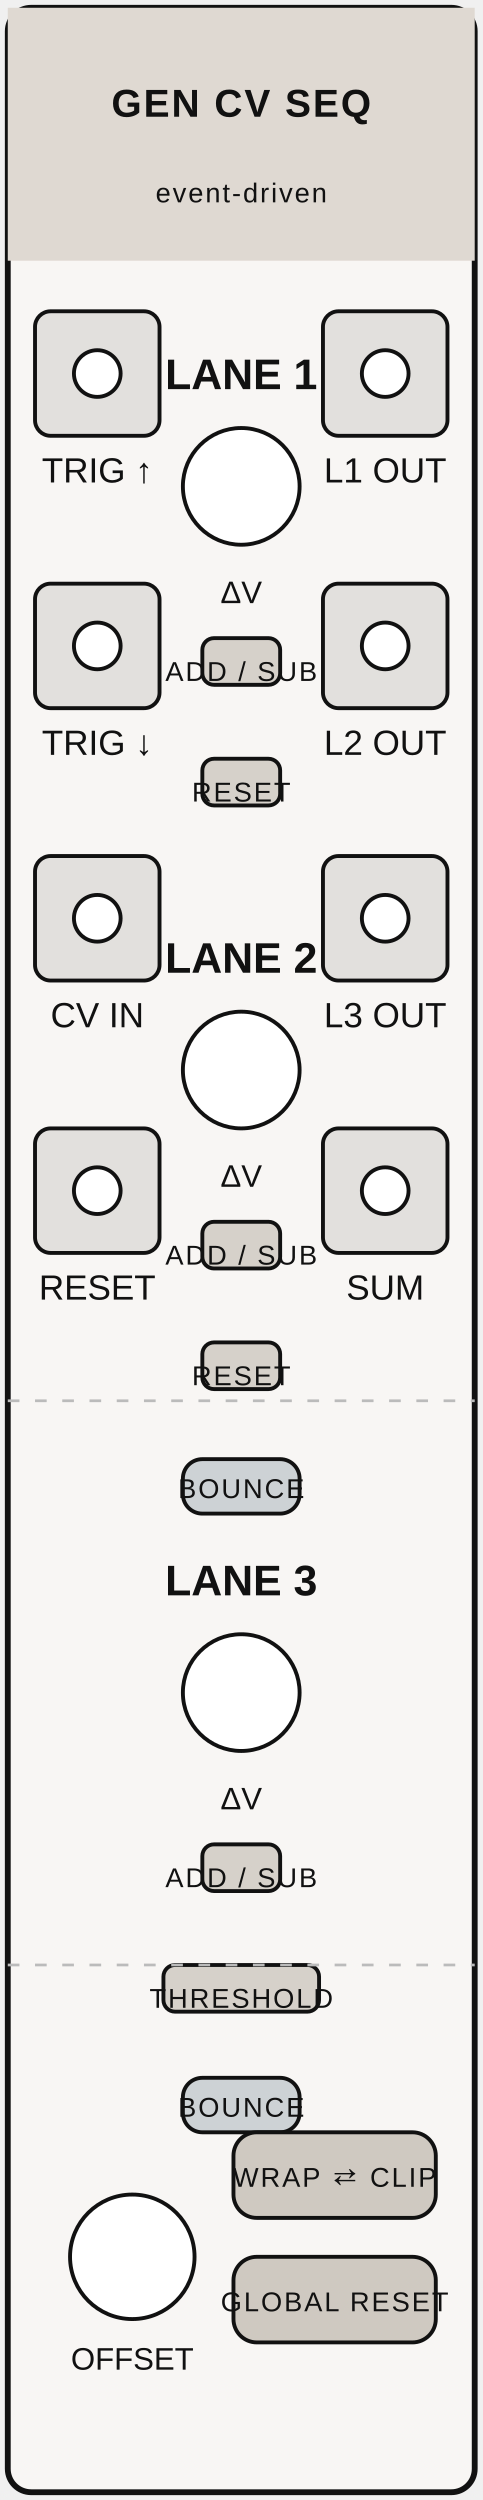
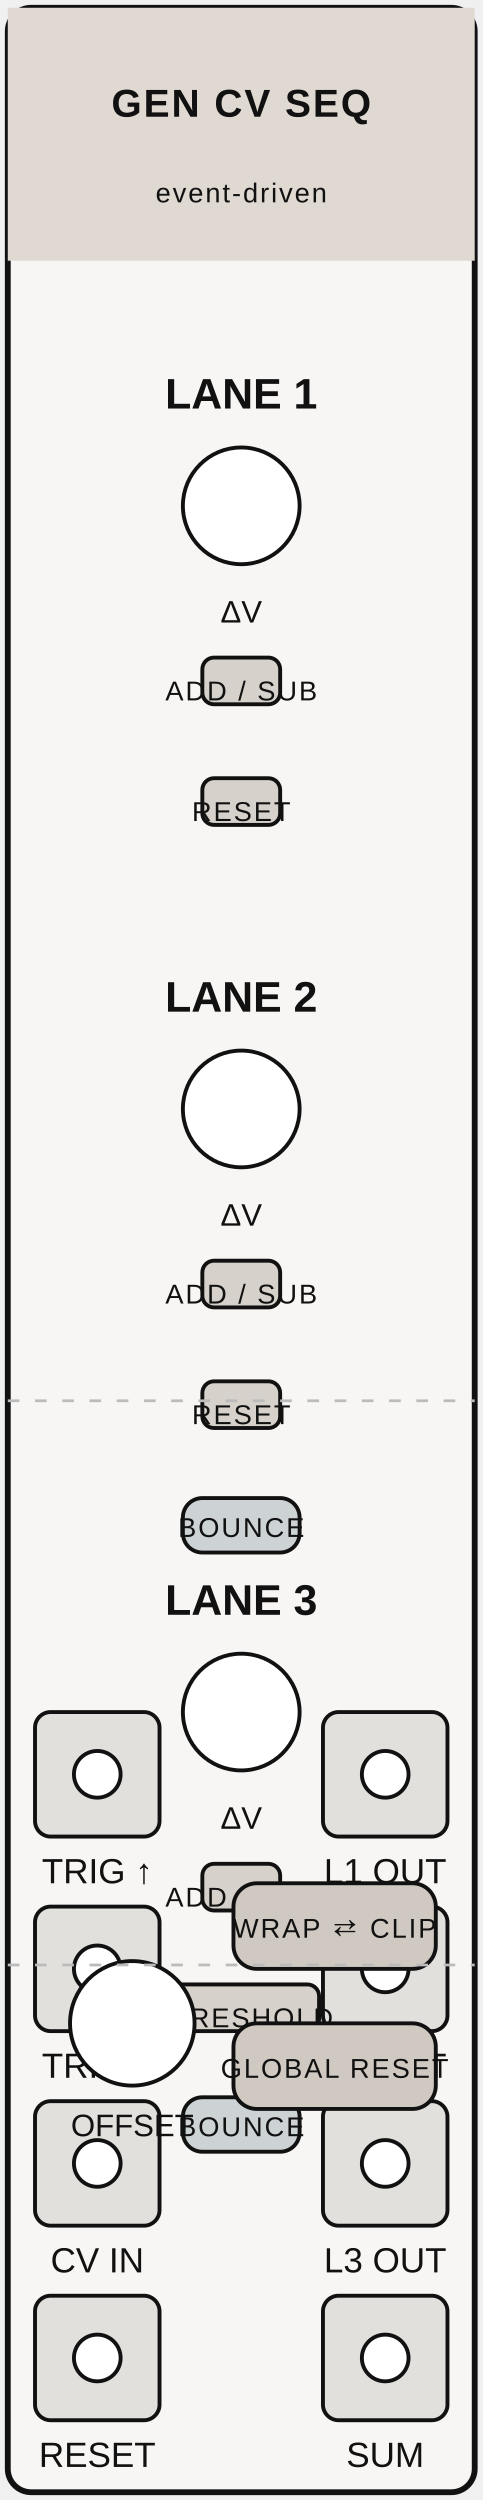
<svg xmlns="http://www.w3.org/2000/svg" width="248" height="1285" viewBox="0 0 248 1285" role="img" aria-labelledby="title desc">
  <defs>
    <style>
      text { font-family: 'Helvetica Neue', Arial, sans-serif; fill: #111; }
      .section-label { font-size: 20px; font-weight: bold; letter-spacing: 1px; }
      .jack-label { font-size: 18px; }
      .small-label { font-size: 16px; }
      .micro-label { font-size: 14px; text-transform: uppercase; letter-spacing: 1px; }
      .lane-label { font-size: 22px; font-weight: bold; }
    </style>
  </defs>
  <rect x="4" y="4" width="240" height="1277" rx="12" ry="12" fill="#f8f6f4" stroke="#111" stroke-width="3" />
  <rect x="4" y="4" width="240" height="130" fill="#dfd9d2" stroke="none" />
  <text x="124" y="60" text-anchor="middle" class="section-label">GEN CV SEQ</text>
  <text x="124" y="104" text-anchor="middle" class="micro-label">event-driven</text>
-   <g transform="translate(18,160)">
+   <g transform="translate(18,880)">
    <rect x="0" y="0" width="64" height="64" rx="8" fill="#e2e0dd" stroke="#111" stroke-width="2" />
    <circle cx="32" cy="32" r="12" fill="#fff" stroke="#111" stroke-width="2" />
    <text x="32" y="88" text-anchor="middle" class="jack-label">TRIG ↑</text>
  </g>
-   <g transform="translate(18,300)">
+   <g transform="translate(18,980)">
    <rect x="0" y="0" width="64" height="64" rx="8" fill="#e2e0dd" stroke="#111" stroke-width="2" />
    <circle cx="32" cy="32" r="12" fill="#fff" stroke="#111" stroke-width="2" />
    <text x="32" y="88" text-anchor="middle" class="jack-label">TRIG ↓</text>
  </g>
-   <g transform="translate(18,440)">
+   <g transform="translate(18,1080)">
    <rect x="0" y="0" width="64" height="64" rx="8" fill="#e2e0dd" stroke="#111" stroke-width="2" />
    <circle cx="32" cy="32" r="12" fill="#fff" stroke="#111" stroke-width="2" />
    <text x="32" y="88" text-anchor="middle" class="jack-label">CV IN</text>
  </g>
-   <g transform="translate(18,580)">
+   <g transform="translate(18,1180)">
    <rect x="0" y="0" width="64" height="64" rx="8" fill="#e2e0dd" stroke="#111" stroke-width="2" />
    <circle cx="32" cy="32" r="12" fill="#fff" stroke="#111" stroke-width="2" />
    <text x="32" y="88" text-anchor="middle" class="jack-label">RESET</text>
  </g>
-   <g transform="translate(166,160)">
+   <g transform="translate(166,880)">
    <rect x="0" y="0" width="64" height="64" rx="8" fill="#e2e0dd" stroke="#111" stroke-width="2" />
    <circle cx="32" cy="32" r="12" fill="#fff" stroke="#111" stroke-width="2" />
    <text x="32" y="88" text-anchor="middle" class="jack-label">L1 OUT</text>
  </g>
-   <g transform="translate(166,300)">
+   <g transform="translate(166,980)">
    <rect x="0" y="0" width="64" height="64" rx="8" fill="#e2e0dd" stroke="#111" stroke-width="2" />
    <circle cx="32" cy="32" r="12" fill="#fff" stroke="#111" stroke-width="2" />
    <text x="32" y="88" text-anchor="middle" class="jack-label">L2 OUT</text>
  </g>
-   <g transform="translate(166,440)">
+   <g transform="translate(166,1080)">
    <rect x="0" y="0" width="64" height="64" rx="8" fill="#e2e0dd" stroke="#111" stroke-width="2" />
    <circle cx="32" cy="32" r="12" fill="#fff" stroke="#111" stroke-width="2" />
    <text x="32" y="88" text-anchor="middle" class="jack-label">L3 OUT</text>
  </g>
-   <g transform="translate(166,580)">
+   <g transform="translate(166,1180)">
    <rect x="0" y="0" width="64" height="64" rx="8" fill="#e2e0dd" stroke="#111" stroke-width="2" />
    <circle cx="32" cy="32" r="12" fill="#fff" stroke="#111" stroke-width="2" />
    <text x="32" y="88" text-anchor="middle" class="jack-label">SUM</text>
  </g>
-   <g transform="translate(80,200)">
+   <g transform="translate(80,210)">
    <text x="44" y="0" text-anchor="middle" class="lane-label">LANE 1</text>
    <circle cx="44" cy="50" r="30" fill="#fff" stroke="#111" stroke-width="2" />
    <text x="44" y="110" text-anchor="middle" class="small-label">ΔV</text>
    <rect x="24" y="128" width="40" height="24" rx="6" fill="#d6d1ca" stroke="#111" stroke-width="2" />
    <text x="44" y="150" text-anchor="middle" class="micro-label">ADD / SUB</text>
    <rect x="24" y="190" width="40" height="24" rx="6" fill="#d6d1ca" stroke="#111" stroke-width="2" />
    <text x="44" y="212" text-anchor="middle" class="micro-label">RESET</text>
  </g>
-   <g transform="translate(80,500)">
+   <g transform="translate(80,520)">
    <text x="44" y="0" text-anchor="middle" class="lane-label">LANE 2</text>
    <circle cx="44" cy="50" r="30" fill="#fff" stroke="#111" stroke-width="2" />
    <text x="44" y="110" text-anchor="middle" class="small-label">ΔV</text>
    <rect x="24" y="128" width="40" height="24" rx="6" fill="#d6d1ca" stroke="#111" stroke-width="2" />
    <text x="44" y="150" text-anchor="middle" class="micro-label">ADD / SUB</text>
    <rect x="24" y="190" width="40" height="24" rx="6" fill="#d6d1ca" stroke="#111" stroke-width="2" />
    <text x="44" y="212" text-anchor="middle" class="micro-label">RESET</text>
    <rect x="14" y="250" width="60" height="28" rx="10" fill="#cdd2d5" stroke="#111" stroke-width="2" />
    <text x="44" y="270" text-anchor="middle" class="micro-label">BOUNCE</text>
  </g>
-   <g transform="translate(80,820)">
+   <g transform="translate(80,830)">
    <text x="44" y="0" text-anchor="middle" class="lane-label">LANE 3</text>
    <circle cx="44" cy="50" r="30" fill="#fff" stroke="#111" stroke-width="2" />
    <text x="44" y="110" text-anchor="middle" class="small-label">ΔV</text>
    <rect x="24" y="128" width="40" height="24" rx="6" fill="#d6d1ca" stroke="#111" stroke-width="2" />
    <text x="44" y="150" text-anchor="middle" class="micro-label">ADD / SUB</text>
    <rect x="4" y="190" width="80" height="24" rx="6" fill="#d6d1ca" stroke="#111" stroke-width="2" />
    <text x="44" y="212" text-anchor="middle" class="micro-label">THRESHOLD</text>
    <rect x="14" y="248" width="60" height="28" rx="10" fill="#cdd2d5" stroke="#111" stroke-width="2" />
    <text x="44" y="268" text-anchor="middle" class="micro-label">BOUNCE</text>
  </g>
-   <g transform="translate(24,1120)">
+   <g transform="translate(24,1000)">
    <circle cx="44" cy="40" r="32" fill="#fff" stroke="#111" stroke-width="2" />
    <text x="44" y="98" text-anchor="middle" class="small-label">OFFSET</text>
  </g>
-   <g transform="translate(120,1096)">
+   <g transform="translate(120,968)">
    <rect x="0" y="0" width="104" height="44" rx="12" fill="#cfc9c1" stroke="#111" stroke-width="2" />
    <text x="52" y="28" text-anchor="middle" class="micro-label">WRAP ⇄ CLIP</text>
  </g>
-   <g transform="translate(120,1160)">
+   <g transform="translate(120,1040)">
    <rect x="0" y="0" width="104" height="44" rx="12" fill="#cfc9c1" stroke="#111" stroke-width="2" />
    <text x="52" y="28" text-anchor="middle" class="micro-label">GLOBAL RESET</text>
  </g>
  <line x1="4" y1="720" x2="244" y2="720" stroke="#bbb" stroke-width="1.4" stroke-dasharray="6 8" />
  <line x1="4" y1="1010" x2="244" y2="1010" stroke="#bbb" stroke-width="1.4" stroke-dasharray="6 8" />
</svg>
